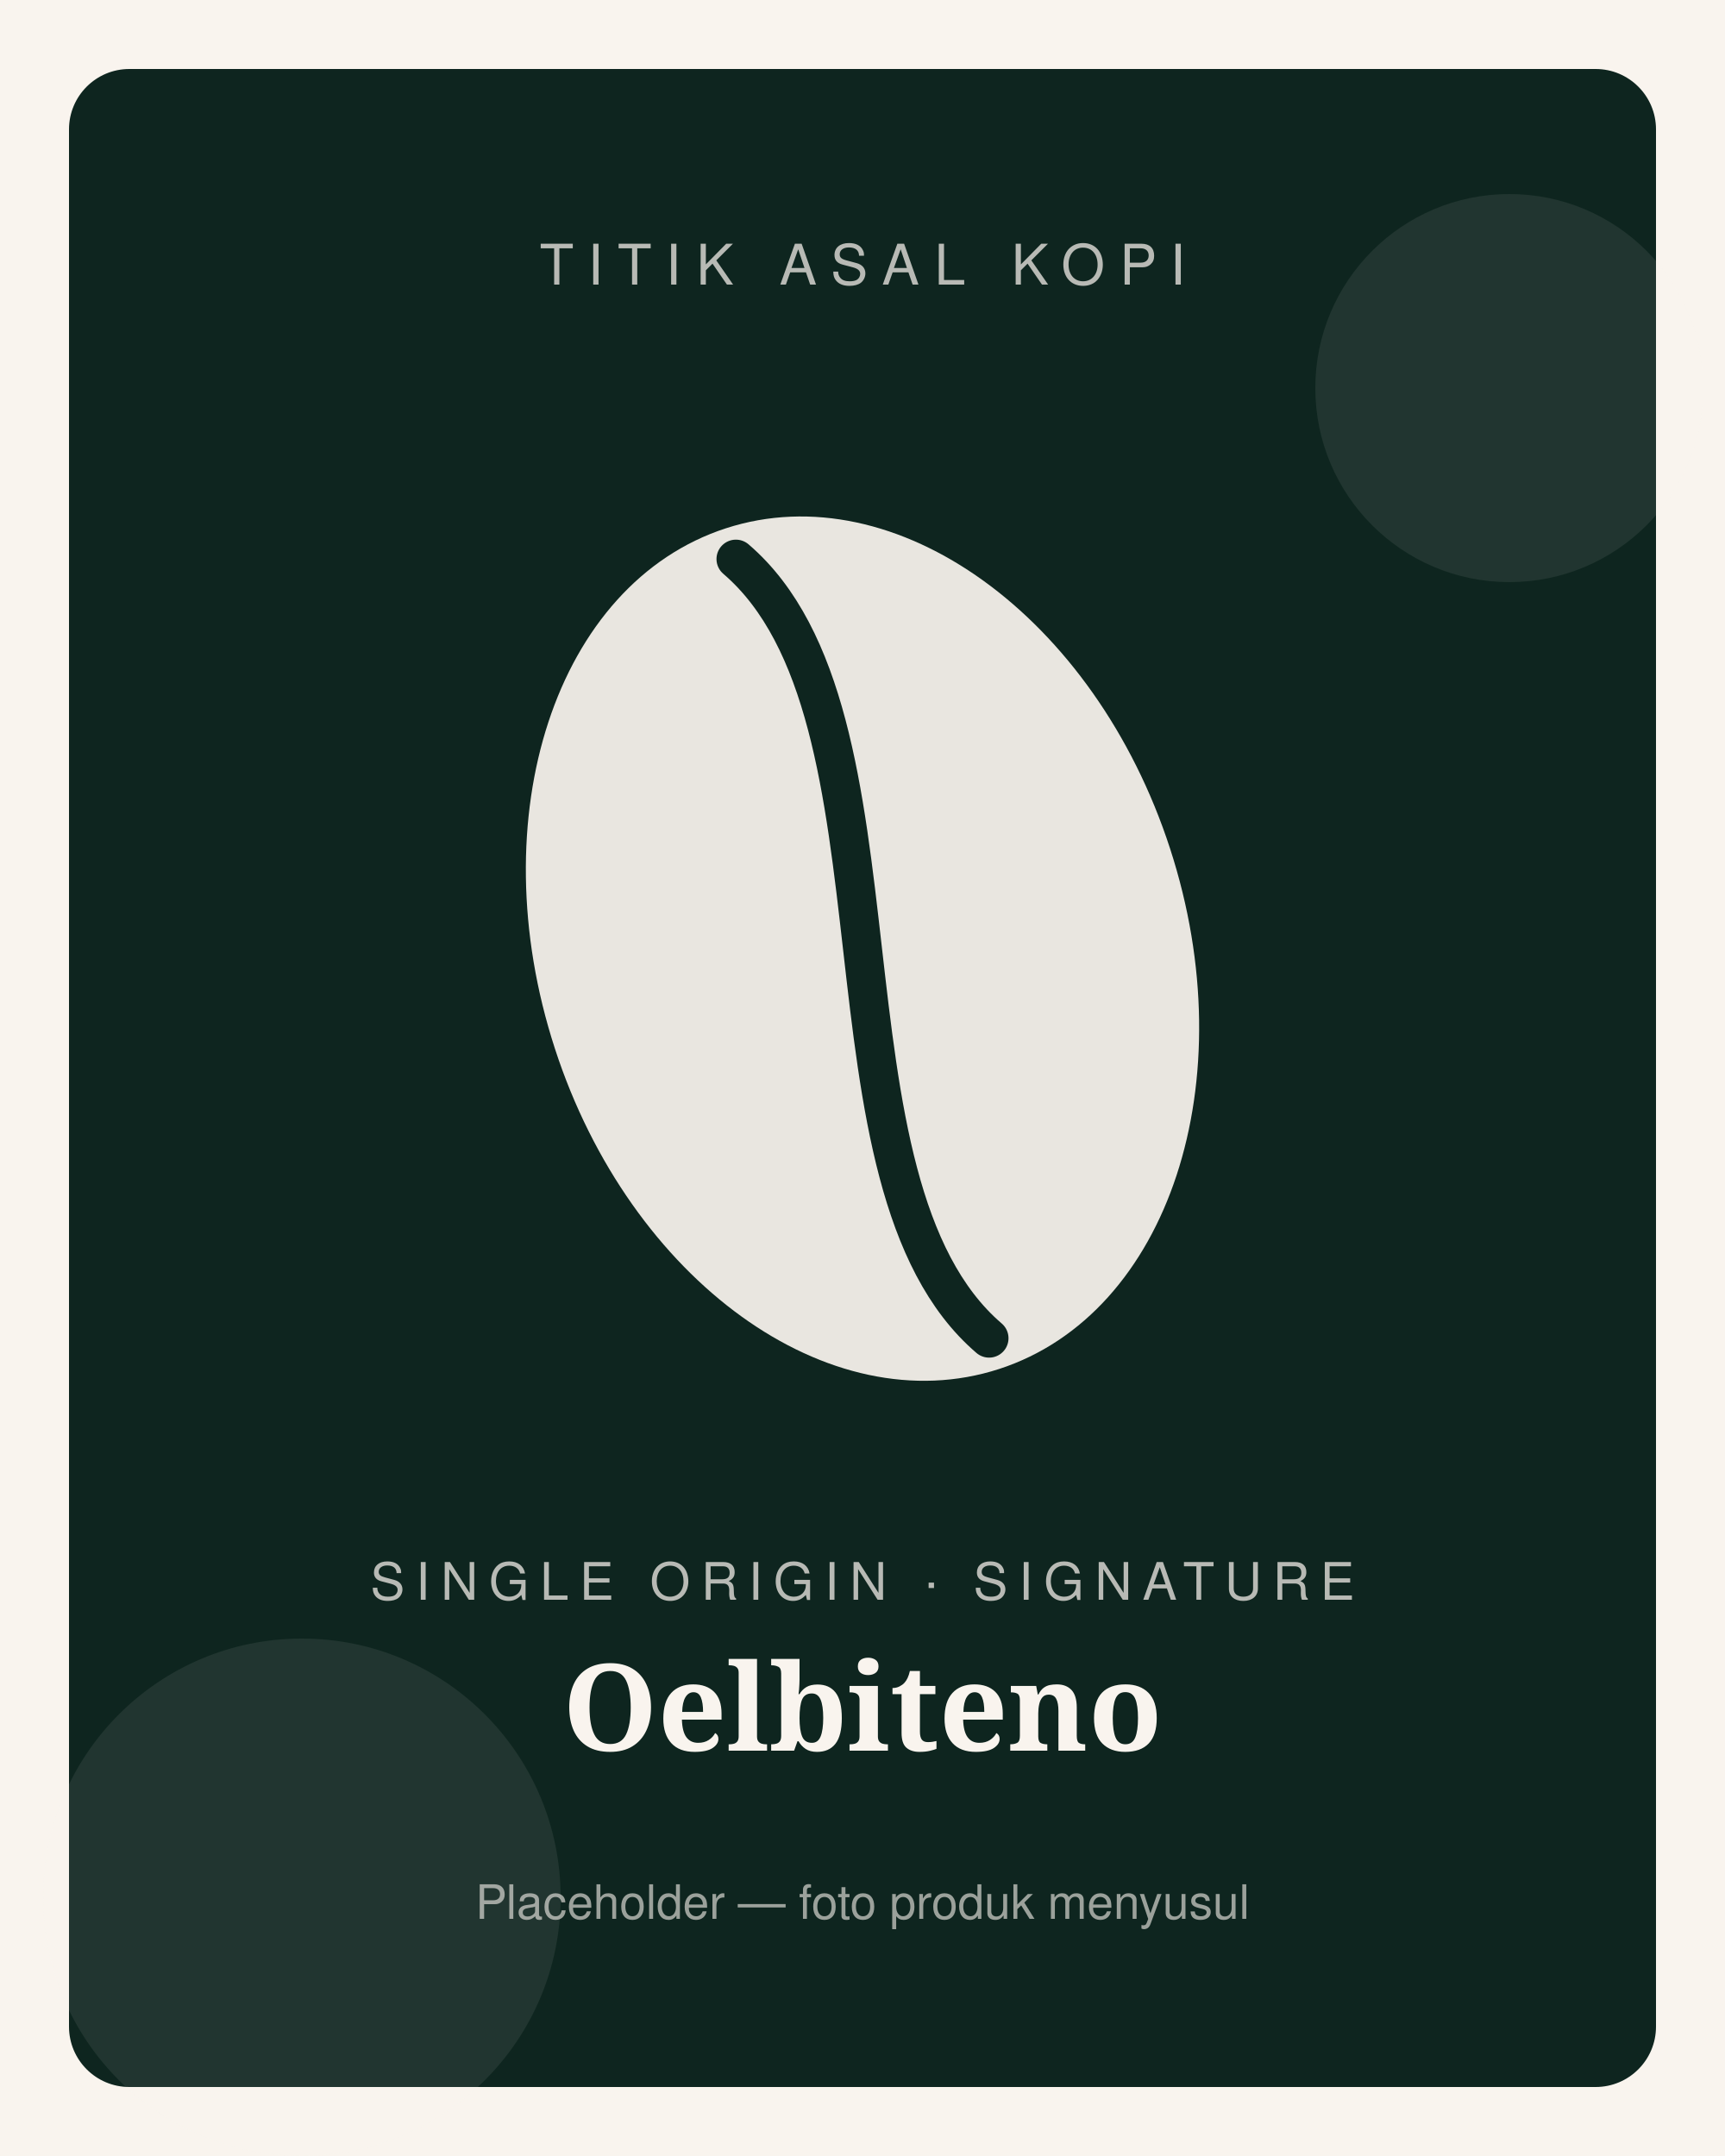
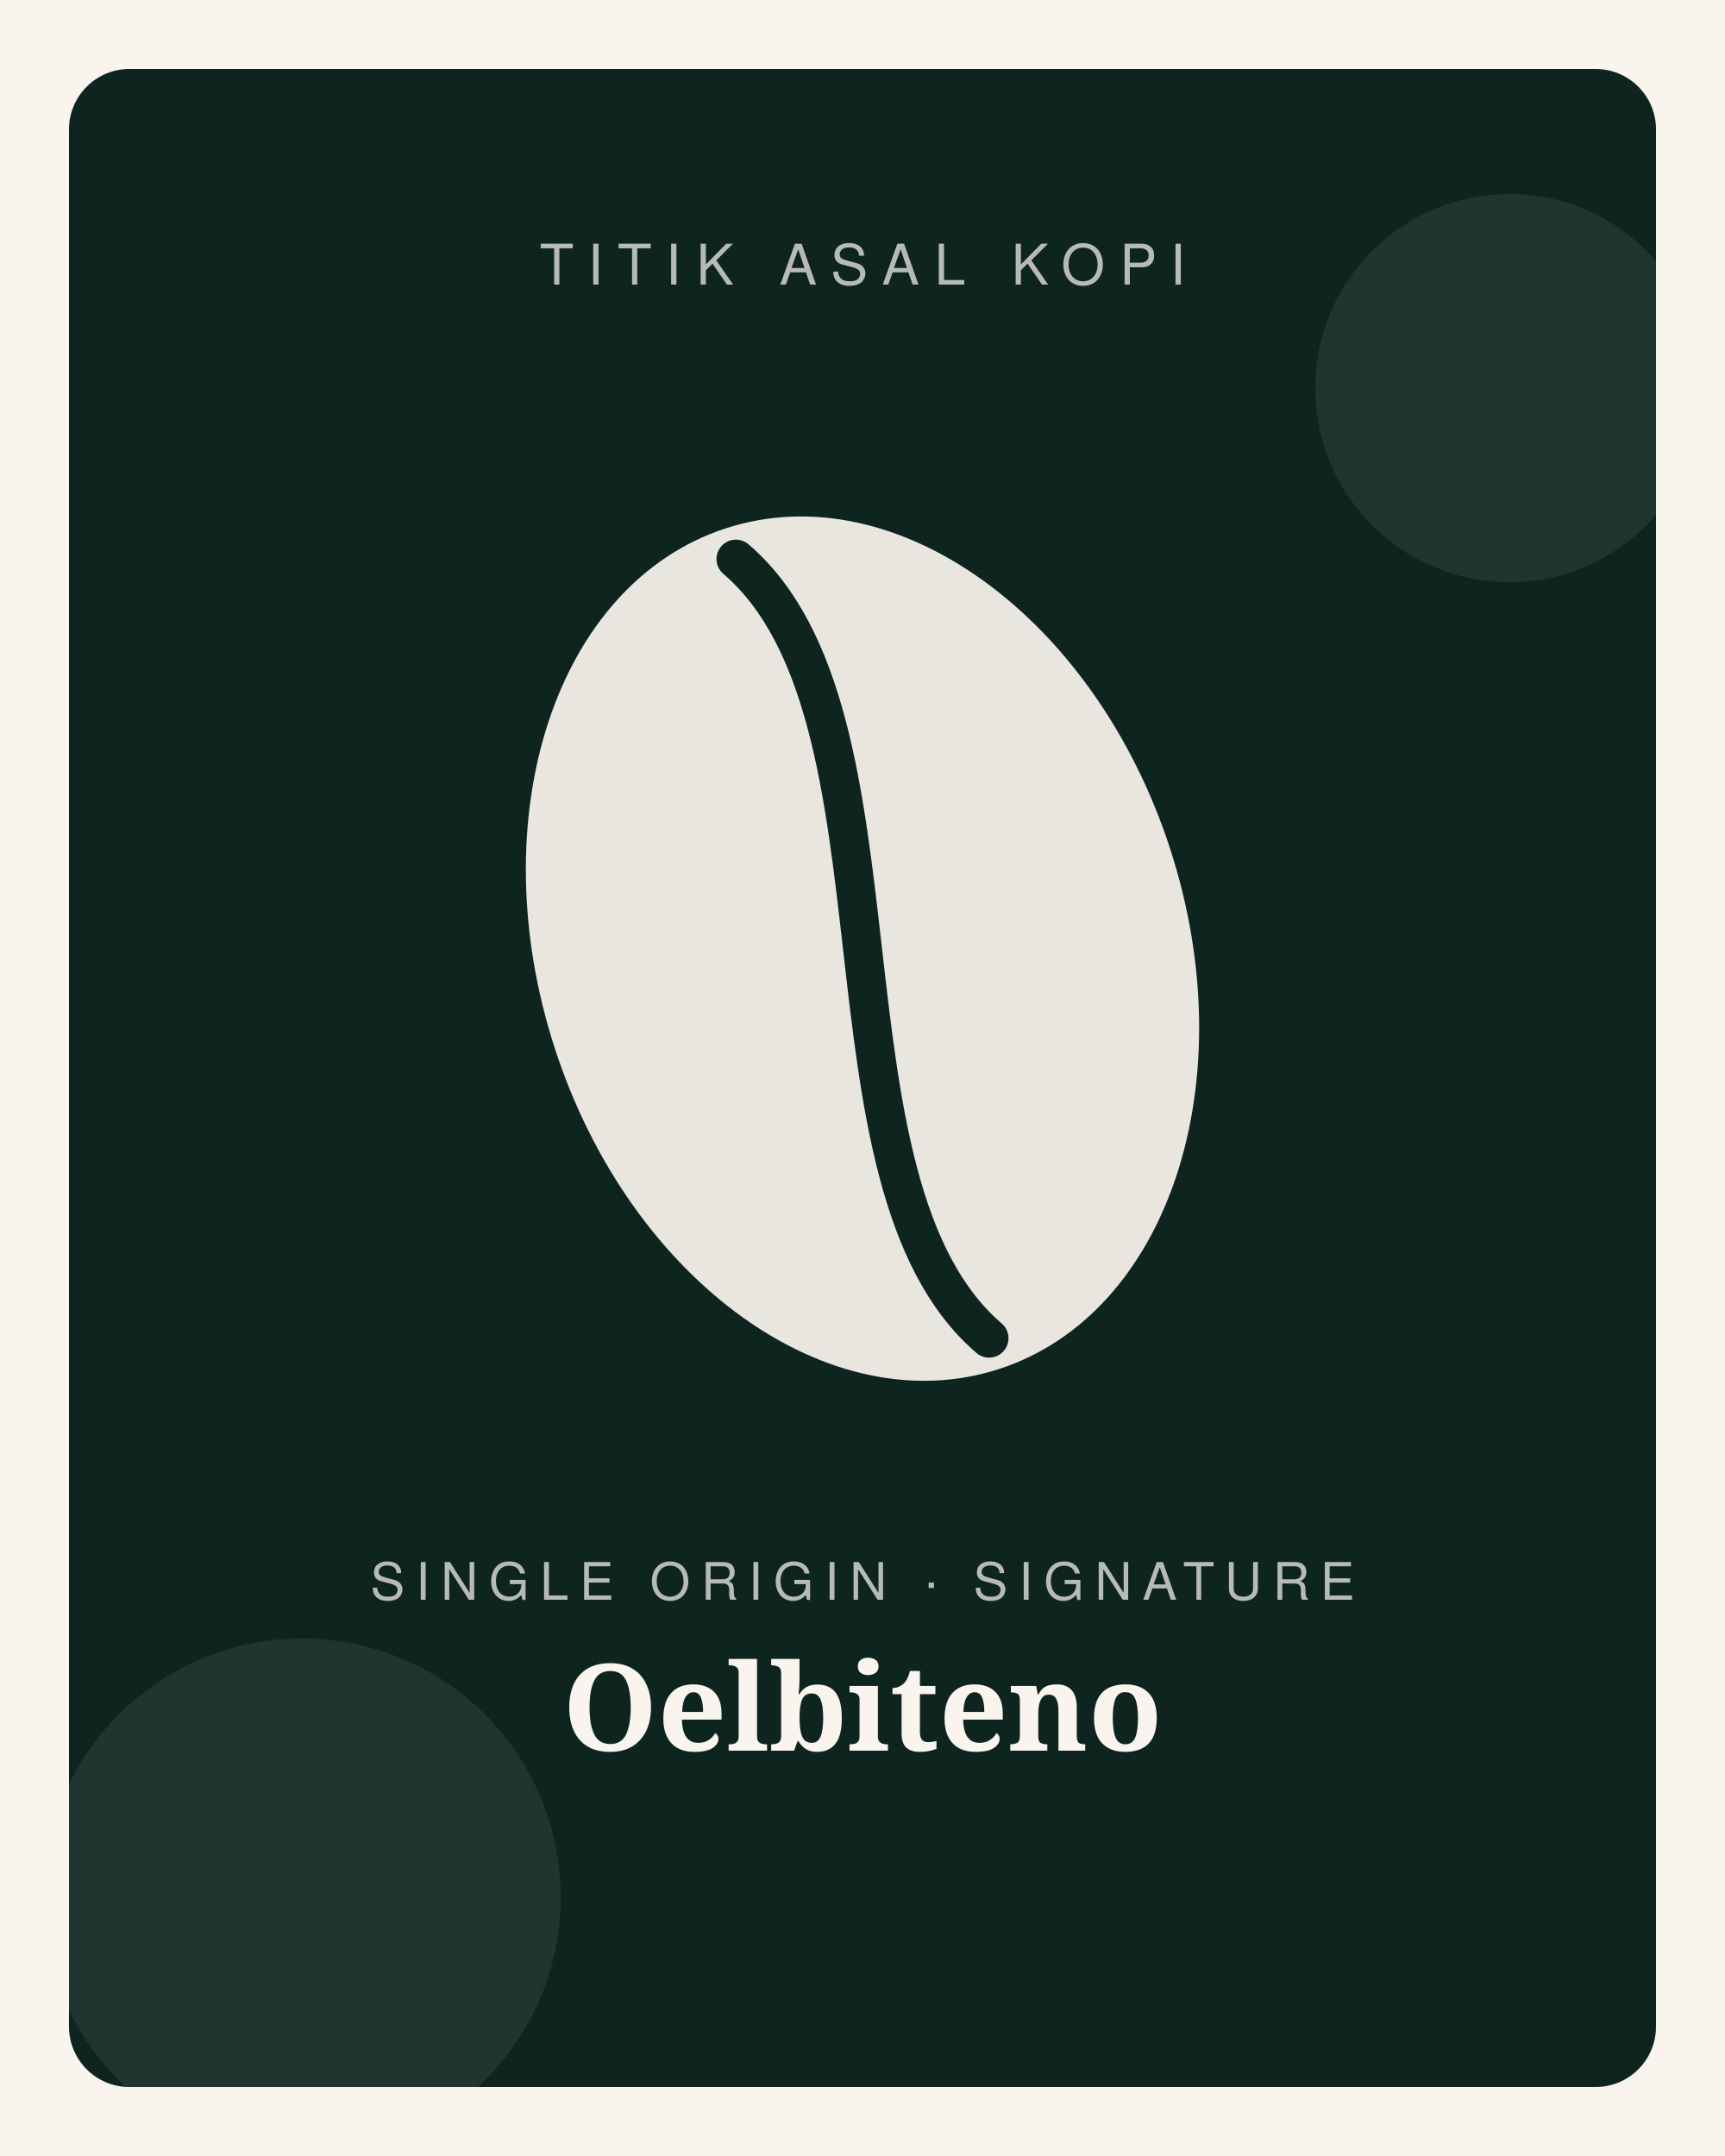
<svg xmlns="http://www.w3.org/2000/svg" viewBox="0 0 800 1000" width="800" height="1000" role="img" aria-label="Placeholder produk Oelbiteno">
  <rect width="800" height="1000" fill="#F9F4EE" />
  <rect x="32" y="32" width="736" height="936" rx="28" fill="#0E251F" />
  <g fill="#F9F4EE" opacity="0.08">
    <circle cx="140" cy="880" r="120" />
    <circle cx="700" cy="180" r="90" />
  </g>
  <text x="400" y="132" text-anchor="middle" fill="#F9F4EE" opacity="0.72" font-family="Barlow Condensed, Arial Narrow, Helvetica, sans-serif" font-size="26" letter-spacing="7">TITIK ASAL KOPI</text>
  <g transform="translate(400 440) rotate(-18)">
    <ellipse rx="150" ry="205" fill="#F9F4EE" opacity="0.93" />
    <path d="M0 -190 C58 -95 -58 95 0 190" fill="none" stroke="#0E251F" stroke-width="18" stroke-linecap="round" />
  </g>
  <text x="400" y="742" text-anchor="middle" fill="#F9F4EE" opacity="0.72" font-family="Barlow Condensed, Arial Narrow, Helvetica, sans-serif" font-size="24" letter-spacing="5">SINGLE ORIGIN · SIGNATURE</text>
  <text x="400" y="812" text-anchor="middle" fill="#F9F4EE" font-family="Fraunces, Georgia, serif" font-size="56" font-weight="600">Oelbiteno</text>
-   <text x="400" y="890" text-anchor="middle" fill="#F9F4EE" opacity="0.6" font-family="Plus Jakarta Sans, Helvetica, Arial, sans-serif" font-size="22">Placeholder — foto produk menyusul</text>
</svg>
